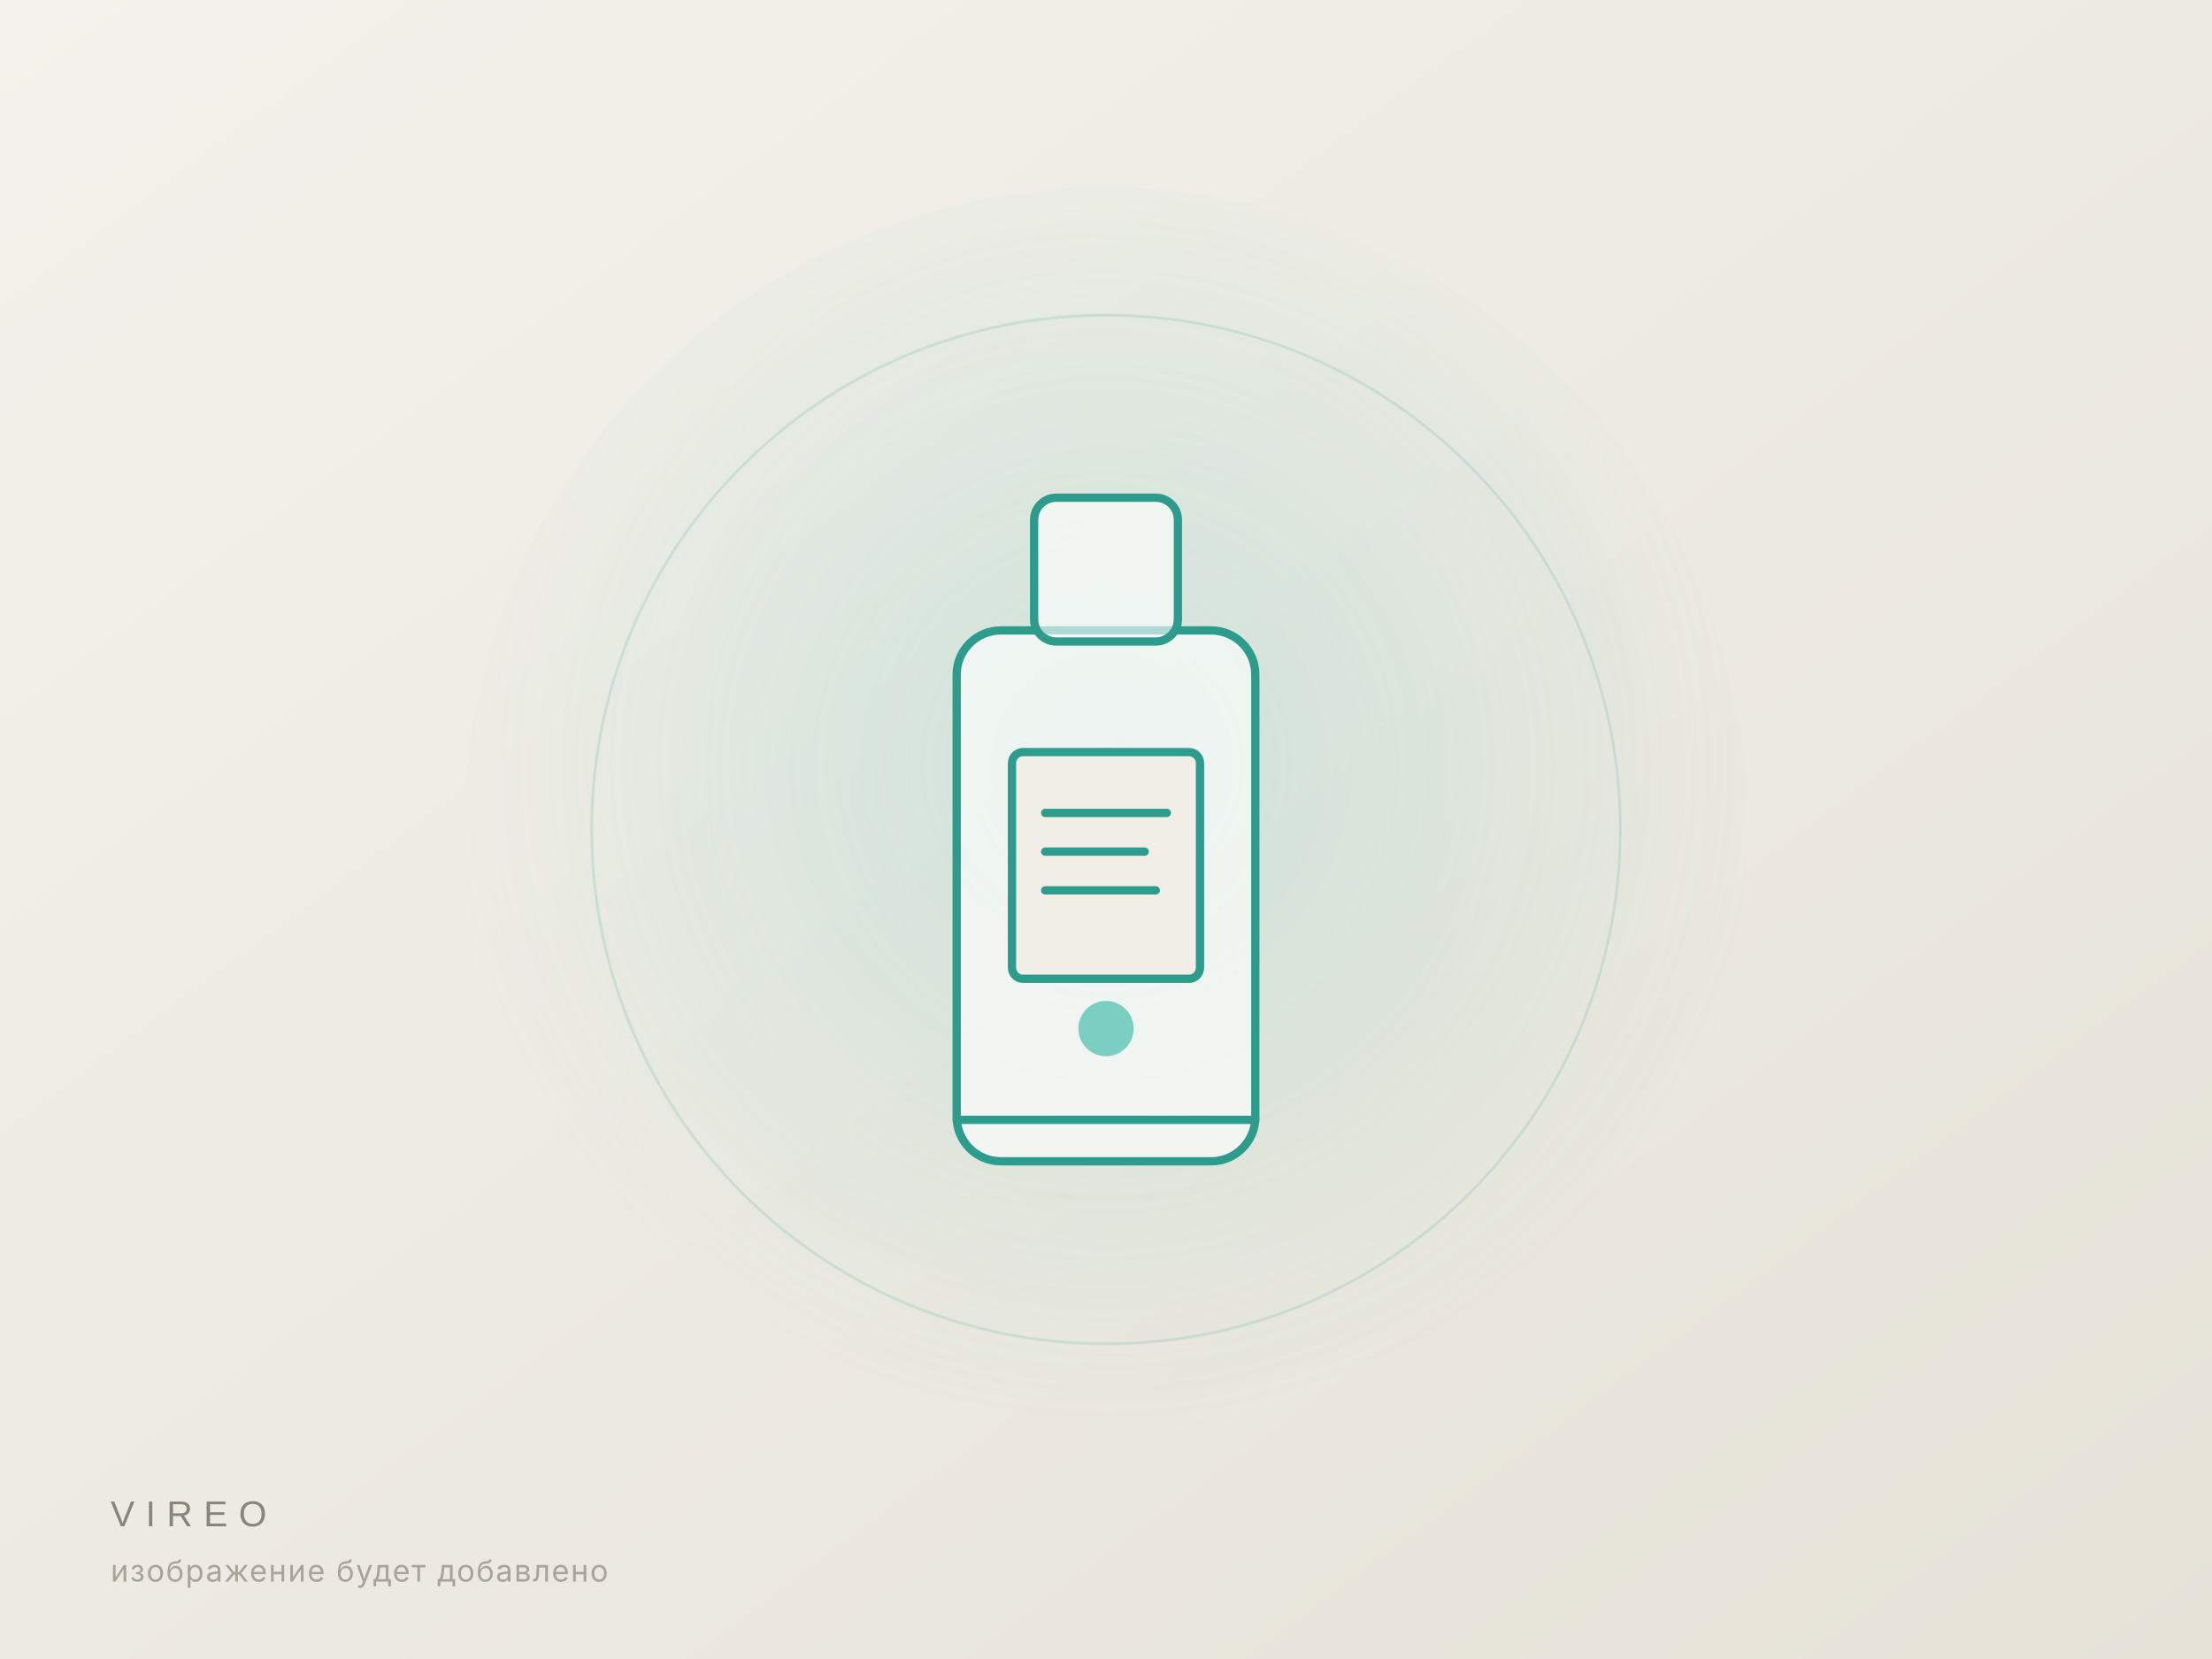
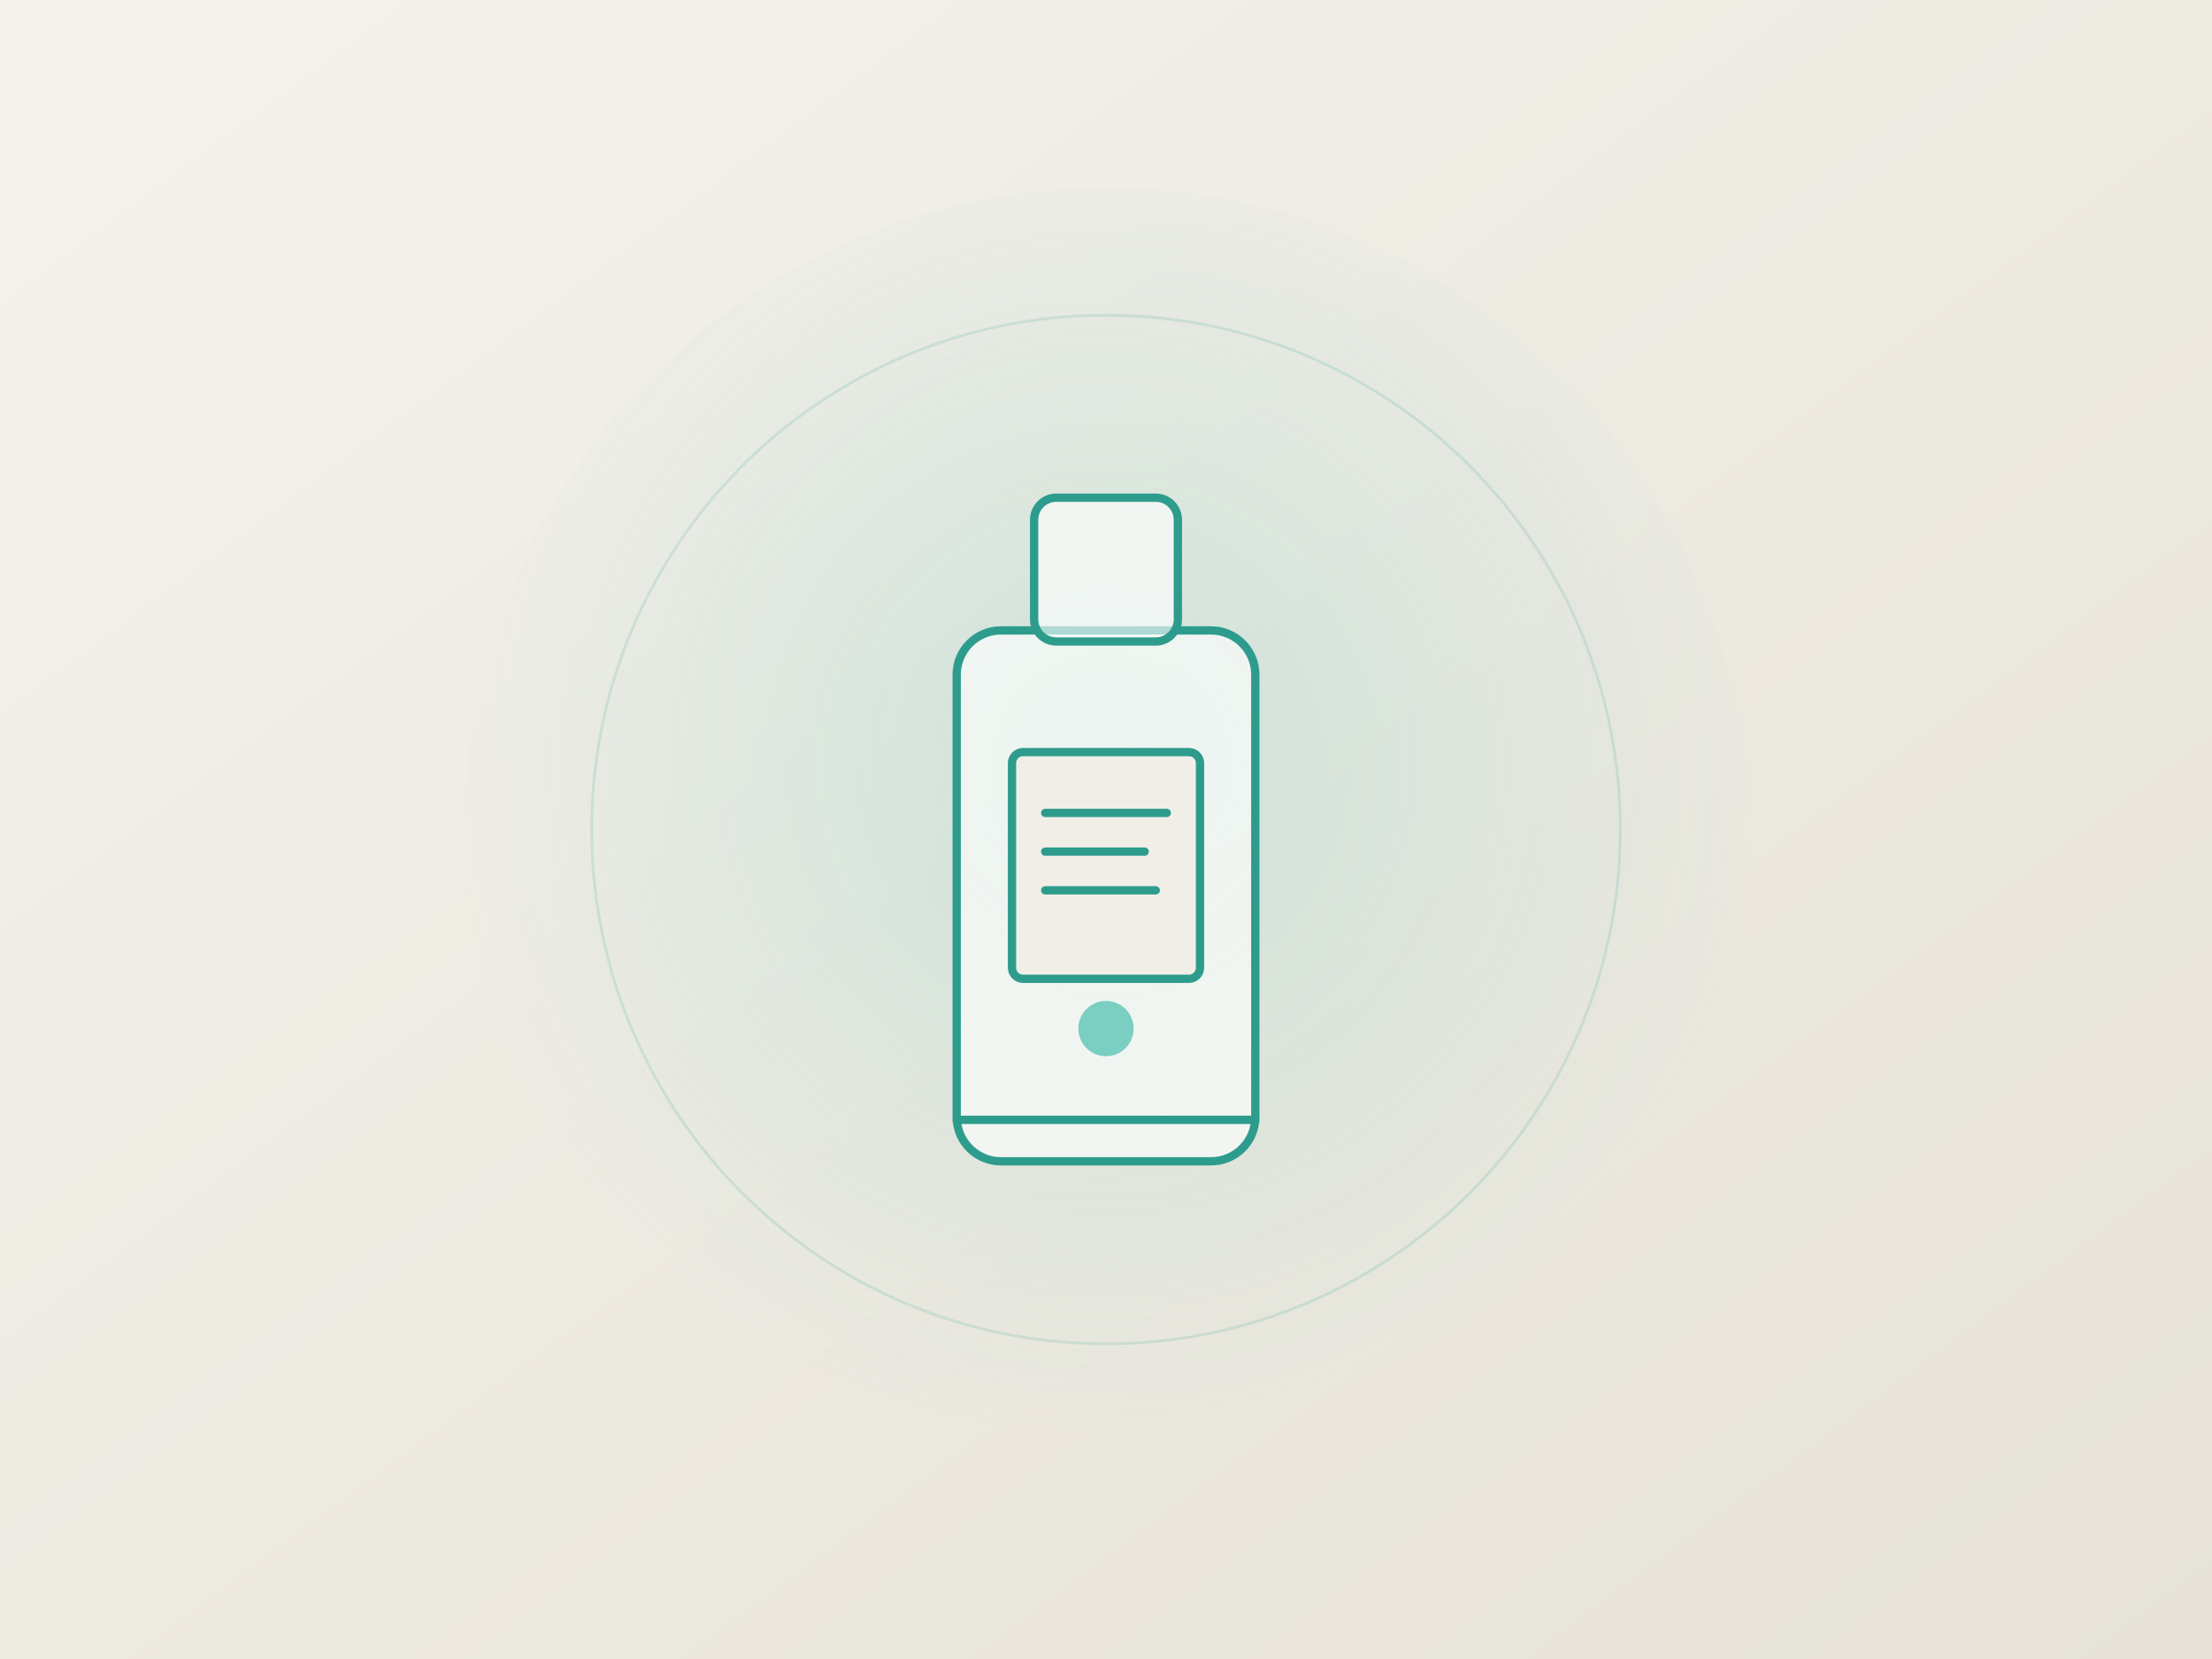
<svg xmlns="http://www.w3.org/2000/svg" viewBox="0 0 800 600">
  <defs>
    <linearGradient id="bgb" x1="0" y1="0" x2="1" y2="1">
      <stop offset="0" stop-color="#F4F2EC" />
      <stop offset="1" stop-color="#E6E2D8" />
    </linearGradient>
    <radialGradient id="glowB" cx="50%" cy="45%" r="52%">
      <stop offset="0" stop-color="#5EC4B6" stop-opacity=".22" />
      <stop offset="1" stop-color="#5EC4B6" stop-opacity="0" />
    </radialGradient>
  </defs>
  <rect width="800" height="600" fill="url(#bgb)" />
  <circle cx="400" cy="300" r="232" fill="url(#glowB)" />
  <circle cx="400" cy="300" r="186" fill="none" stroke="#2E9C8D" stroke-opacity=".15" />
  <g stroke="#2E9C8D" stroke-width="3" fill="#FFFFFF" fill-opacity=".62" stroke-linejoin="round" stroke-linecap="round">
    <rect x="346" y="228" width="108" height="192" rx="16" />
    <rect x="374" y="180" width="52" height="52" rx="8" />
    <rect x="366" y="272" width="68" height="82" rx="4" fill="#F1EEE7" fill-opacity=".92" />
    <line x1="378" y1="294" x2="422" y2="294" />
    <line x1="378" y1="308" x2="414" y2="308" />
    <line x1="378" y1="322" x2="418" y2="322" />
    <circle cx="400" cy="372" r="10" fill="#5EC4B6" fill-opacity=".8" stroke="none" />
    <path d="M346 405h108" fill="none" />
  </g>
-   <text x="40" y="552" font-family="Jost, Arial, sans-serif" font-size="13" letter-spacing="4" fill="#8A857B">VIREO</text>
-   <text x="40" y="572" font-family="Inter, Arial, sans-serif" font-size="11" letter-spacing=".5" fill="#A9A399">изображение будет добавлено</text>
</svg>
